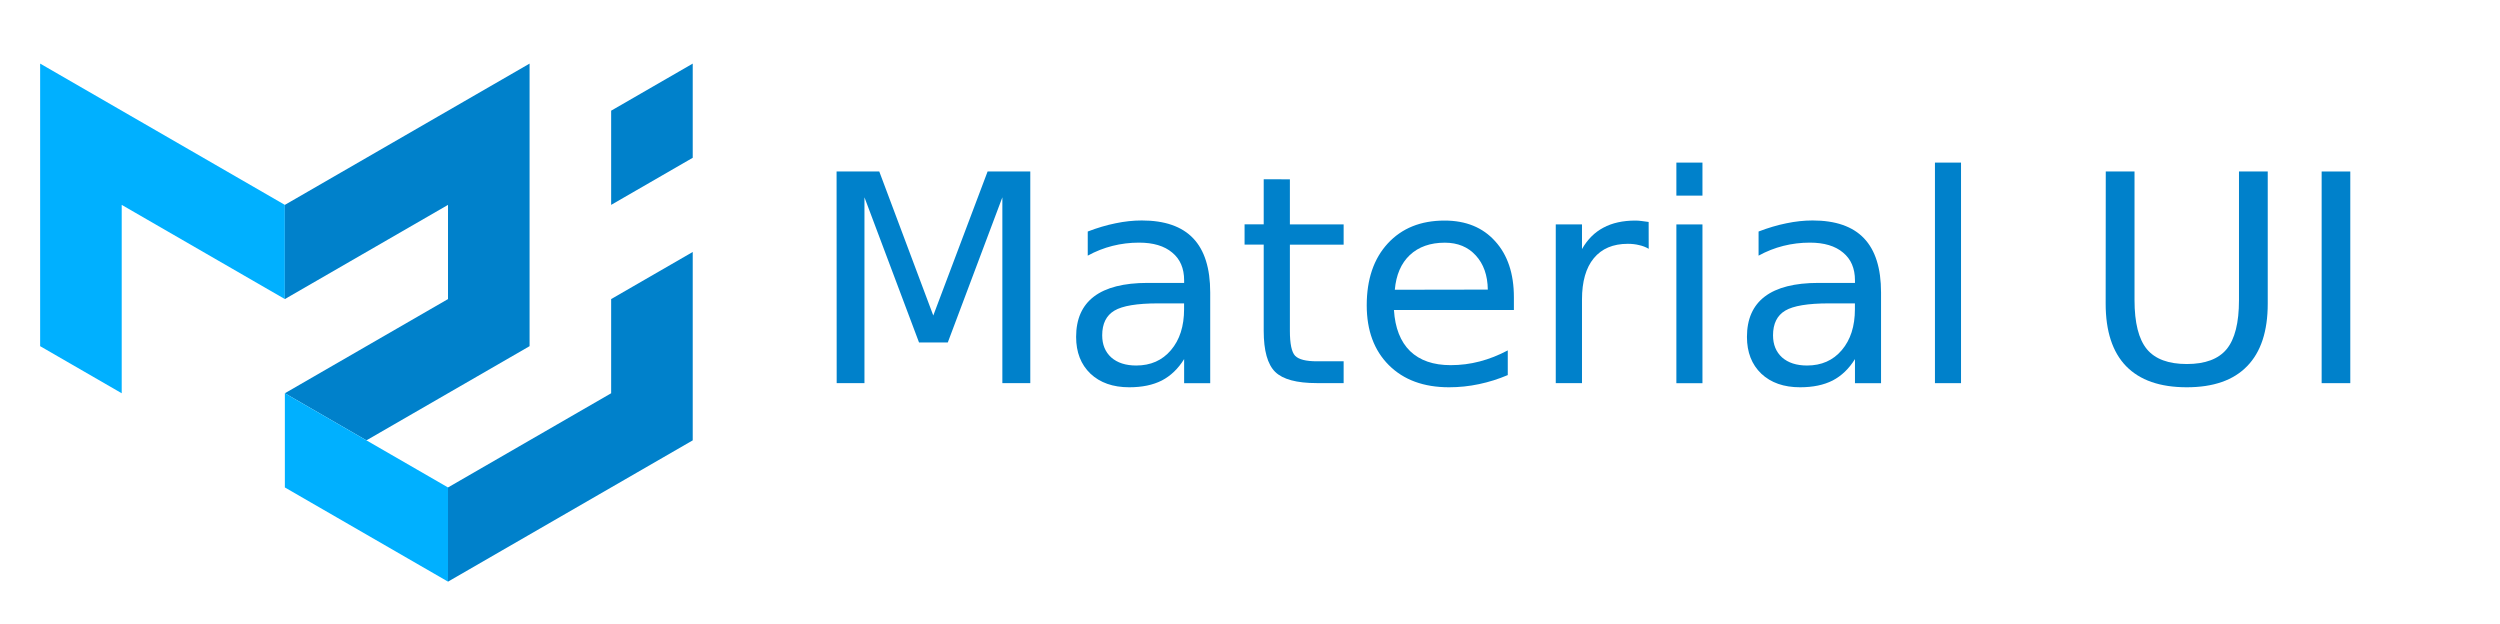
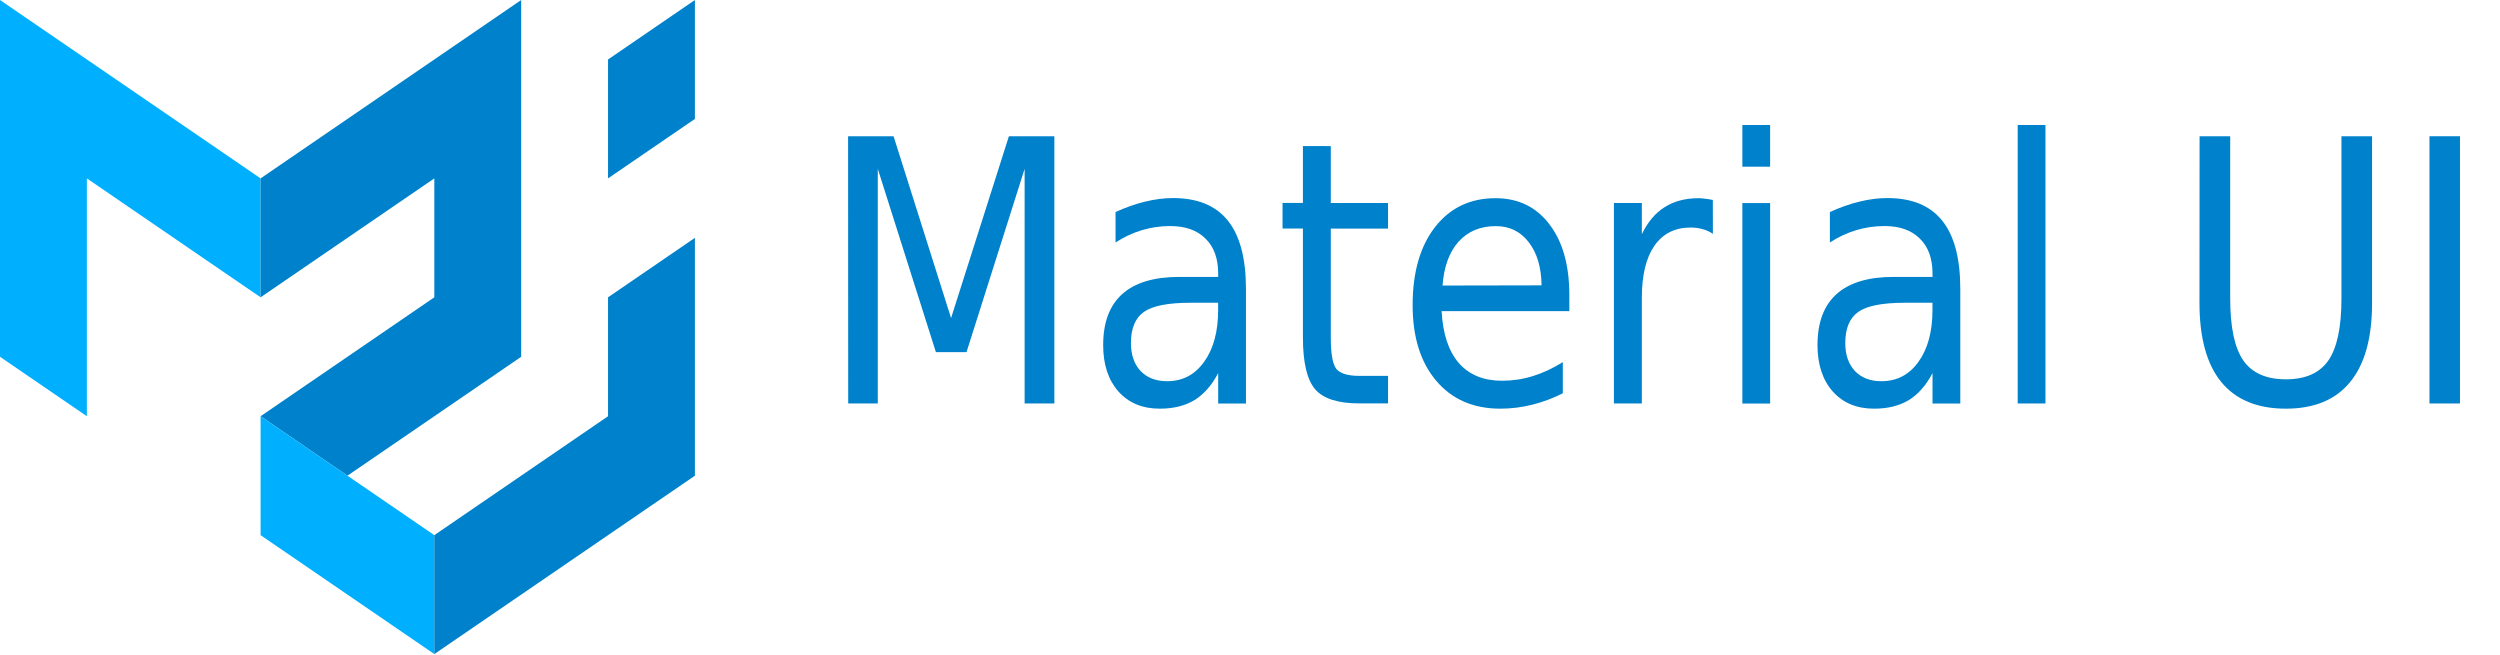
- <svg xmlns="http://www.w3.org/2000/svg" width="183.699" height="45.843" viewBox="0 0 48.604 12.129" version="1.1" id="svg1671">
+ <svg xmlns="http://www.w3.org/2000/svg" width="172" height="45" viewBox="0 0 45.508 11.906" version="1.1" id="svg1671">
  <defs id="defs1665" />
-   <g id="layer1" transform="translate(-88.00654,-137.477)">
+   <g id="layer1" transform="translate(-88.78692,-138.7132)">
    <g id="g1648" transform="matrix(0.2075506,0,0,0.2645229,69.07668,87.94833)" style="stroke:none;stroke-opacity:1">
      <rect y="187.238" x="91.206" height="45.853" width="208.329" id="rect1755-5-1" style="fill:none;fill-opacity:0;stroke:none;stroke-width:0.321;stroke-miterlimit:4;stroke-dasharray:none;stroke-opacity:1" />
    </g>
-     <g aria-label="Material UI" style="font-style:normal;font-weight:normal;font-size:10.583px;line-height:1.25;font-family:sans-serif;letter-spacing:0px;word-spacing:0px;fill:#0081cb;fill-opacity:1;stroke:none;stroke-width:0.265" id="text2609">
-       <path d="m 104.271,140.811 h 0.83 l 1.05,2.8 1.056,-2.8 h 0.83 v 4.115 h -0.543 v -3.613 l -1.061,2.822 h -0.559 l -1.061,-2.822 v 3.613 h -0.54 z" style="font-style:normal;font-variant:normal;font-weight:normal;font-stretch:normal;font-size:5.644px;font-family:Roboto;-inkscape-font-specification:'Roboto, Normal';font-variant-ligatures:normal;font-variant-caps:normal;font-variant-numeric:normal;font-feature-settings:normal;text-align:start;writing-mode:lr-tb;text-anchor:start;fill:#0081cb;fill-opacity:1;stroke-width:0.265" id="path27" />
-       <path d="m 110.524,143.375 q -0.615,0 -0.852,0.141 -0.237,0.141 -0.237,0.48 0,0.27 0.176,0.43 0.179,0.157 0.485,0.157 0.422,0 0.675,-0.298 0.256,-0.3 0.256,-0.797 v -0.113 z m 1.011,-0.209 v 1.761 h -0.507 v -0.469 q -0.174,0.281 -0.433,0.416 -0.259,0.132 -0.634,0.132 -0.474,0 -0.755,-0.265 -0.278,-0.267 -0.278,-0.714 0,-0.521 0.347,-0.785 0.35,-0.265 1.042,-0.265 h 0.711 v -0.05 q 0,-0.35 -0.232,-0.54 -0.229,-0.193 -0.645,-0.193 -0.265,0 -0.515,0.063 -0.251,0.063 -0.482,0.19 v -0.469 q 0.278,-0.107 0.54,-0.16 0.262,-0.055 0.51,-0.055 0.67,0 1,0.347 0.331,0.347 0.331,1.053 z" style="font-style:normal;font-variant:normal;font-weight:normal;font-stretch:normal;font-size:5.644px;font-family:Roboto;-inkscape-font-specification:'Roboto, Normal';font-variant-ligatures:normal;font-variant-caps:normal;font-variant-numeric:normal;font-feature-settings:normal;text-align:start;writing-mode:lr-tb;text-anchor:start;fill:#0081cb;fill-opacity:1;stroke-width:0.265" id="path29" />
-       <path d="m 113.084,140.963 v 0.876 h 1.045 v 0.394 h -1.045 v 1.676 q 0,0.378 0.102,0.485 0.105,0.107 0.422,0.107 h 0.521 v 0.424 h -0.521 q -0.587,0 -0.81,-0.218 -0.223,-0.22 -0.223,-0.799 v -1.676 h -0.372 v -0.394 h 0.372 v -0.876 z" style="font-style:normal;font-variant:normal;font-weight:normal;font-stretch:normal;font-size:5.644px;font-family:Roboto;-inkscape-font-specification:'Roboto, Normal';font-variant-ligatures:normal;font-variant-caps:normal;font-variant-numeric:normal;font-feature-settings:normal;text-align:start;writing-mode:lr-tb;text-anchor:start;fill:#0081cb;fill-opacity:1;stroke-width:0.265" id="path31" />
-       <path d="m 117.439,143.256 v 0.248 h -2.332 q 0.033,0.524 0.314,0.799 0.284,0.273 0.788,0.273 0.292,0 0.565,-0.072 0.276,-0.072 0.546,-0.215 v 0.48 q -0.273,0.116 -0.559,0.176 -0.287,0.061 -0.582,0.061 -0.739,0 -1.171,-0.43 -0.43,-0.43 -0.43,-1.163 0,-0.758 0.408,-1.202 0.411,-0.446 1.105,-0.446 0.623,0 0.984,0.402 0.364,0.4 0.364,1.089 z m -0.507,-0.149 q -0.006,-0.416 -0.234,-0.664 -0.226,-0.248 -0.601,-0.248 -0.424,0 -0.681,0.24 -0.254,0.24 -0.292,0.675 z" style="font-style:normal;font-variant:normal;font-weight:normal;font-stretch:normal;font-size:5.644px;font-family:Roboto;-inkscape-font-specification:'Roboto, Normal';font-variant-ligatures:normal;font-variant-caps:normal;font-variant-numeric:normal;font-feature-settings:normal;text-align:start;writing-mode:lr-tb;text-anchor:start;fill:#0081cb;fill-opacity:1;stroke-width:0.265" id="path33" />
-       <path d="m 120.06,142.314 q -0.085,-0.05 -0.187,-0.072 -0.099,-0.025 -0.22,-0.025 -0.43,0 -0.661,0.281 -0.229,0.278 -0.229,0.802 v 1.626 h -0.51 v -3.087 h 0.51 v 0.48 q 0.16,-0.281 0.416,-0.416 0.256,-0.138 0.623,-0.138 0.052,0 0.116,0.008 0.063,0.006 0.141,0.019 z" style="font-style:normal;font-variant:normal;font-weight:normal;font-stretch:normal;font-size:5.644px;font-family:Roboto;-inkscape-font-specification:'Roboto, Normal';font-variant-ligatures:normal;font-variant-caps:normal;font-variant-numeric:normal;font-feature-settings:normal;text-align:start;writing-mode:lr-tb;text-anchor:start;fill:#0081cb;fill-opacity:1;stroke-width:0.265" id="path35" />
-       <path d="m 120.598,141.84 h 0.507 v 3.087 h -0.507 z m 0,-1.202 h 0.507 v 0.642 h -0.507 z" style="font-style:normal;font-variant:normal;font-weight:normal;font-stretch:normal;font-size:5.644px;font-family:Roboto;-inkscape-font-specification:'Roboto, Normal';font-variant-ligatures:normal;font-variant-caps:normal;font-variant-numeric:normal;font-feature-settings:normal;text-align:start;writing-mode:lr-tb;text-anchor:start;fill:#0081cb;fill-opacity:1;stroke-width:0.265" id="path37" />
-       <path d="m 123.566,143.375 q -0.615,0 -0.852,0.141 -0.237,0.141 -0.237,0.48 0,0.27 0.176,0.43 0.179,0.157 0.485,0.157 0.422,0 0.675,-0.298 0.256,-0.3 0.256,-0.797 v -0.113 z m 1.011,-0.209 v 1.761 h -0.507 v -0.469 q -0.174,0.281 -0.433,0.416 -0.259,0.132 -0.634,0.132 -0.474,0 -0.755,-0.265 -0.278,-0.267 -0.278,-0.714 0,-0.521 0.347,-0.785 0.35,-0.265 1.042,-0.265 h 0.711 v -0.05 q 0,-0.35 -0.232,-0.54 -0.229,-0.193 -0.645,-0.193 -0.265,0 -0.515,0.063 -0.251,0.063 -0.482,0.19 v -0.469 q 0.278,-0.107 0.54,-0.16 0.262,-0.055 0.51,-0.055 0.67,0 1,0.347 0.331,0.347 0.331,1.053 z" style="font-style:normal;font-variant:normal;font-weight:normal;font-stretch:normal;font-size:5.644px;font-family:Roboto;-inkscape-font-specification:'Roboto, Normal';font-variant-ligatures:normal;font-variant-caps:normal;font-variant-numeric:normal;font-feature-settings:normal;text-align:start;writing-mode:lr-tb;text-anchor:start;fill:#0081cb;fill-opacity:1;stroke-width:0.265" id="path39" />
-       <path d="m 125.625,140.638 h 0.507 v 4.288 h -0.507 z" style="font-style:normal;font-variant:normal;font-weight:normal;font-stretch:normal;font-size:5.644px;font-family:Roboto;-inkscape-font-specification:'Roboto, Normal';font-variant-ligatures:normal;font-variant-caps:normal;font-variant-numeric:normal;font-feature-settings:normal;text-align:start;writing-mode:lr-tb;text-anchor:start;fill:#0081cb;fill-opacity:1;stroke-width:0.265" id="path41" />
-       <path d="m 128.946,140.811 h 0.559 v 2.5 q 0,0.661 0.24,0.954 0.24,0.289 0.777,0.289 0.535,0 0.774,-0.289 0.24,-0.292 0.24,-0.954 v -2.5 h 0.559 v 2.569 q 0,0.805 -0.4,1.215 -0.397,0.411 -1.174,0.411 -0.78,0 -1.18,-0.411 -0.397,-0.411 -0.397,-1.215 z" style="font-style:normal;font-variant:normal;font-weight:normal;font-stretch:normal;font-size:5.644px;font-family:Roboto;-inkscape-font-specification:'Roboto, Normal';font-variant-ligatures:normal;font-variant-caps:normal;font-variant-numeric:normal;font-feature-settings:normal;text-align:start;writing-mode:lr-tb;text-anchor:start;fill:#0081cb;fill-opacity:1;stroke-width:0.265" id="path43" />
-       <path d="m 133.143,140.811 h 0.557 v 4.115 h -0.557 z" style="font-style:normal;font-variant:normal;font-weight:normal;font-stretch:normal;font-size:5.644px;font-family:Roboto;-inkscape-font-specification:'Roboto, Normal';font-variant-ligatures:normal;font-variant-caps:normal;font-variant-numeric:normal;font-feature-settings:normal;text-align:start;writing-mode:lr-tb;text-anchor:start;fill:#0081cb;fill-opacity:1;stroke-width:0.265" id="path45" />
-     </g>
-     <g id="g2976" transform="matrix(0.02114549,0,0,0.02114549,88.78692,138.7132)">
-       <path id="path2956" d="M 0,259.8 V 0 l 225,129.9 v 86.6 L 75,129.9 v 173.2 z" style="fill:#00b0ff" />
-       <path id="path2958" d="M 225,129.9 450,0 v 259.8 l -150,86.6 -75,-43.3 150,-86.6 v -86.6 l -150,86.6 z" style="fill:#0081cb" />
-       <path id="path2960" d="m 225,303.1 v 86.6 l 150,86.6 v -86.6 z" style="fill:#00b0ff" />
-       <path id="path2962" d="M 375,476.3 600,346.4 V 173.2 l -75,43.3 v 86.6 L 375,389.7 Z M 525,129.9 V 43.3 L 600,0 v 86.6 z" style="fill:#0081cb" />
+     <g id="g1" transform="matrix(0.9970246,0,0,1.182161,0.2641775,-25.26816)">
+       <g aria-label="Material UI" style="font-style:normal;font-weight:normal;font-size:10.583px;line-height:1.25;font-family:sans-serif;letter-spacing:0px;word-spacing:0px;fill:#0081cb;fill-opacity:1;stroke:none;stroke-width:0.265" id="text2609">
+         <path d="m 104.271,140.811 h 0.83 l 1.05,2.8 1.056,-2.8 h 0.83 v 4.115 h -0.543 v -3.613 l -1.061,2.822 h -0.559 l -1.061,-2.822 v 3.613 h -0.54 z" style="font-style:normal;font-variant:normal;font-weight:normal;font-stretch:normal;font-size:5.644px;font-family:Roboto;-inkscape-font-specification:'Roboto, Normal';font-variant-ligatures:normal;font-variant-caps:normal;font-variant-numeric:normal;font-feature-settings:normal;text-align:start;writing-mode:lr-tb;text-anchor:start;fill:#0081cb;fill-opacity:1;stroke-width:0.265" id="path27" />
+         <path d="m 110.524,143.375 q -0.615,0 -0.852,0.141 -0.237,0.141 -0.237,0.48 0,0.27 0.176,0.43 0.179,0.157 0.485,0.157 0.422,0 0.675,-0.298 0.256,-0.3 0.256,-0.797 v -0.113 z m 1.011,-0.209 v 1.761 h -0.507 v -0.469 q -0.174,0.281 -0.433,0.416 -0.259,0.132 -0.634,0.132 -0.474,0 -0.755,-0.265 -0.278,-0.267 -0.278,-0.714 0,-0.521 0.347,-0.785 0.35,-0.265 1.042,-0.265 h 0.711 v -0.05 q 0,-0.35 -0.232,-0.54 -0.229,-0.193 -0.645,-0.193 -0.265,0 -0.515,0.063 -0.251,0.063 -0.482,0.19 v -0.469 q 0.278,-0.107 0.54,-0.16 0.262,-0.055 0.51,-0.055 0.67,0 1,0.347 0.331,0.347 0.331,1.053 z" style="font-style:normal;font-variant:normal;font-weight:normal;font-stretch:normal;font-size:5.644px;font-family:Roboto;-inkscape-font-specification:'Roboto, Normal';font-variant-ligatures:normal;font-variant-caps:normal;font-variant-numeric:normal;font-feature-settings:normal;text-align:start;writing-mode:lr-tb;text-anchor:start;fill:#0081cb;fill-opacity:1;stroke-width:0.265" id="path29" />
+         <path d="m 113.084,140.963 v 0.876 h 1.045 v 0.394 h -1.045 v 1.676 q 0,0.378 0.102,0.485 0.105,0.107 0.422,0.107 h 0.521 v 0.424 h -0.521 q -0.587,0 -0.81,-0.218 -0.223,-0.22 -0.223,-0.799 v -1.676 h -0.372 v -0.394 h 0.372 v -0.876 z" style="font-style:normal;font-variant:normal;font-weight:normal;font-stretch:normal;font-size:5.644px;font-family:Roboto;-inkscape-font-specification:'Roboto, Normal';font-variant-ligatures:normal;font-variant-caps:normal;font-variant-numeric:normal;font-feature-settings:normal;text-align:start;writing-mode:lr-tb;text-anchor:start;fill:#0081cb;fill-opacity:1;stroke-width:0.265" id="path31" />
+         <path d="m 117.439,143.256 v 0.248 h -2.332 q 0.033,0.524 0.314,0.799 0.284,0.273 0.788,0.273 0.292,0 0.565,-0.072 0.276,-0.072 0.546,-0.215 v 0.48 q -0.273,0.116 -0.559,0.176 -0.287,0.061 -0.582,0.061 -0.739,0 -1.171,-0.43 -0.43,-0.43 -0.43,-1.163 0,-0.758 0.408,-1.202 0.411,-0.446 1.105,-0.446 0.623,0 0.984,0.402 0.364,0.4 0.364,1.089 z m -0.507,-0.149 q -0.006,-0.416 -0.234,-0.664 -0.226,-0.248 -0.601,-0.248 -0.424,0 -0.681,0.24 -0.254,0.24 -0.292,0.675 z" style="font-style:normal;font-variant:normal;font-weight:normal;font-stretch:normal;font-size:5.644px;font-family:Roboto;-inkscape-font-specification:'Roboto, Normal';font-variant-ligatures:normal;font-variant-caps:normal;font-variant-numeric:normal;font-feature-settings:normal;text-align:start;writing-mode:lr-tb;text-anchor:start;fill:#0081cb;fill-opacity:1;stroke-width:0.265" id="path33" />
+         <path d="m 120.06,142.314 q -0.085,-0.05 -0.187,-0.072 -0.099,-0.025 -0.22,-0.025 -0.43,0 -0.661,0.281 -0.229,0.278 -0.229,0.802 v 1.626 h -0.51 v -3.087 h 0.51 v 0.48 q 0.16,-0.281 0.416,-0.416 0.256,-0.138 0.623,-0.138 0.052,0 0.116,0.008 0.063,0.006 0.141,0.019 z" style="font-style:normal;font-variant:normal;font-weight:normal;font-stretch:normal;font-size:5.644px;font-family:Roboto;-inkscape-font-specification:'Roboto, Normal';font-variant-ligatures:normal;font-variant-caps:normal;font-variant-numeric:normal;font-feature-settings:normal;text-align:start;writing-mode:lr-tb;text-anchor:start;fill:#0081cb;fill-opacity:1;stroke-width:0.265" id="path35" />
+         <path d="m 120.598,141.84 h 0.507 v 3.087 h -0.507 z m 0,-1.202 h 0.507 v 0.642 h -0.507 z" style="font-style:normal;font-variant:normal;font-weight:normal;font-stretch:normal;font-size:5.644px;font-family:Roboto;-inkscape-font-specification:'Roboto, Normal';font-variant-ligatures:normal;font-variant-caps:normal;font-variant-numeric:normal;font-feature-settings:normal;text-align:start;writing-mode:lr-tb;text-anchor:start;fill:#0081cb;fill-opacity:1;stroke-width:0.265" id="path37" />
+         <path d="m 123.566,143.375 q -0.615,0 -0.852,0.141 -0.237,0.141 -0.237,0.48 0,0.27 0.176,0.43 0.179,0.157 0.485,0.157 0.422,0 0.675,-0.298 0.256,-0.3 0.256,-0.797 v -0.113 z m 1.011,-0.209 v 1.761 h -0.507 v -0.469 q -0.174,0.281 -0.433,0.416 -0.259,0.132 -0.634,0.132 -0.474,0 -0.755,-0.265 -0.278,-0.267 -0.278,-0.714 0,-0.521 0.347,-0.785 0.35,-0.265 1.042,-0.265 h 0.711 v -0.05 q 0,-0.35 -0.232,-0.54 -0.229,-0.193 -0.645,-0.193 -0.265,0 -0.515,0.063 -0.251,0.063 -0.482,0.19 v -0.469 q 0.278,-0.107 0.54,-0.16 0.262,-0.055 0.51,-0.055 0.67,0 1,0.347 0.331,0.347 0.331,1.053 z" style="font-style:normal;font-variant:normal;font-weight:normal;font-stretch:normal;font-size:5.644px;font-family:Roboto;-inkscape-font-specification:'Roboto, Normal';font-variant-ligatures:normal;font-variant-caps:normal;font-variant-numeric:normal;font-feature-settings:normal;text-align:start;writing-mode:lr-tb;text-anchor:start;fill:#0081cb;fill-opacity:1;stroke-width:0.265" id="path39" />
+         <path d="m 125.625,140.638 h 0.507 v 4.288 h -0.507 z" style="font-style:normal;font-variant:normal;font-weight:normal;font-stretch:normal;font-size:5.644px;font-family:Roboto;-inkscape-font-specification:'Roboto, Normal';font-variant-ligatures:normal;font-variant-caps:normal;font-variant-numeric:normal;font-feature-settings:normal;text-align:start;writing-mode:lr-tb;text-anchor:start;fill:#0081cb;fill-opacity:1;stroke-width:0.265" id="path41" />
+         <path d="m 128.946,140.811 h 0.559 v 2.5 q 0,0.661 0.24,0.954 0.24,0.289 0.777,0.289 0.535,0 0.774,-0.289 0.24,-0.292 0.24,-0.954 v -2.5 h 0.559 v 2.569 q 0,0.805 -0.4,1.215 -0.397,0.411 -1.174,0.411 -0.78,0 -1.18,-0.411 -0.397,-0.411 -0.397,-1.215 z" style="font-style:normal;font-variant:normal;font-weight:normal;font-stretch:normal;font-size:5.644px;font-family:Roboto;-inkscape-font-specification:'Roboto, Normal';font-variant-ligatures:normal;font-variant-caps:normal;font-variant-numeric:normal;font-feature-settings:normal;text-align:start;writing-mode:lr-tb;text-anchor:start;fill:#0081cb;fill-opacity:1;stroke-width:0.265" id="path43" />
+         <path d="m 133.143,140.811 h 0.557 v 4.115 h -0.557 z" style="font-style:normal;font-variant:normal;font-weight:normal;font-stretch:normal;font-size:5.644px;font-family:Roboto;-inkscape-font-specification:'Roboto, Normal';font-variant-ligatures:normal;font-variant-caps:normal;font-variant-numeric:normal;font-feature-settings:normal;text-align:start;writing-mode:lr-tb;text-anchor:start;fill:#0081cb;fill-opacity:1;stroke-width:0.265" id="path45" />
+       </g>
+       <g id="g2976" transform="matrix(0.02114549,0,0,0.02114549,88.78692,138.7132)">
+         <path id="path2956" d="M 0,259.8 V 0 l 225,129.9 v 86.6 L 75,129.9 v 173.2 z" style="fill:#00b0ff" />
+         <path id="path2958" d="M 225,129.9 450,0 v 259.8 l -150,86.6 -75,-43.3 150,-86.6 v -86.6 l -150,86.6 z" style="fill:#0081cb" />
+         <path id="path2960" d="m 225,303.1 v 86.6 l 150,86.6 v -86.6 z" style="fill:#00b0ff" />
+         <path id="path2962" d="M 375,476.3 600,346.4 V 173.2 l -75,43.3 v 86.6 L 375,389.7 Z M 525,129.9 V 43.3 L 600,0 v 86.6 z" style="fill:#0081cb" />
+       </g>
    </g>
  </g>
</svg>
